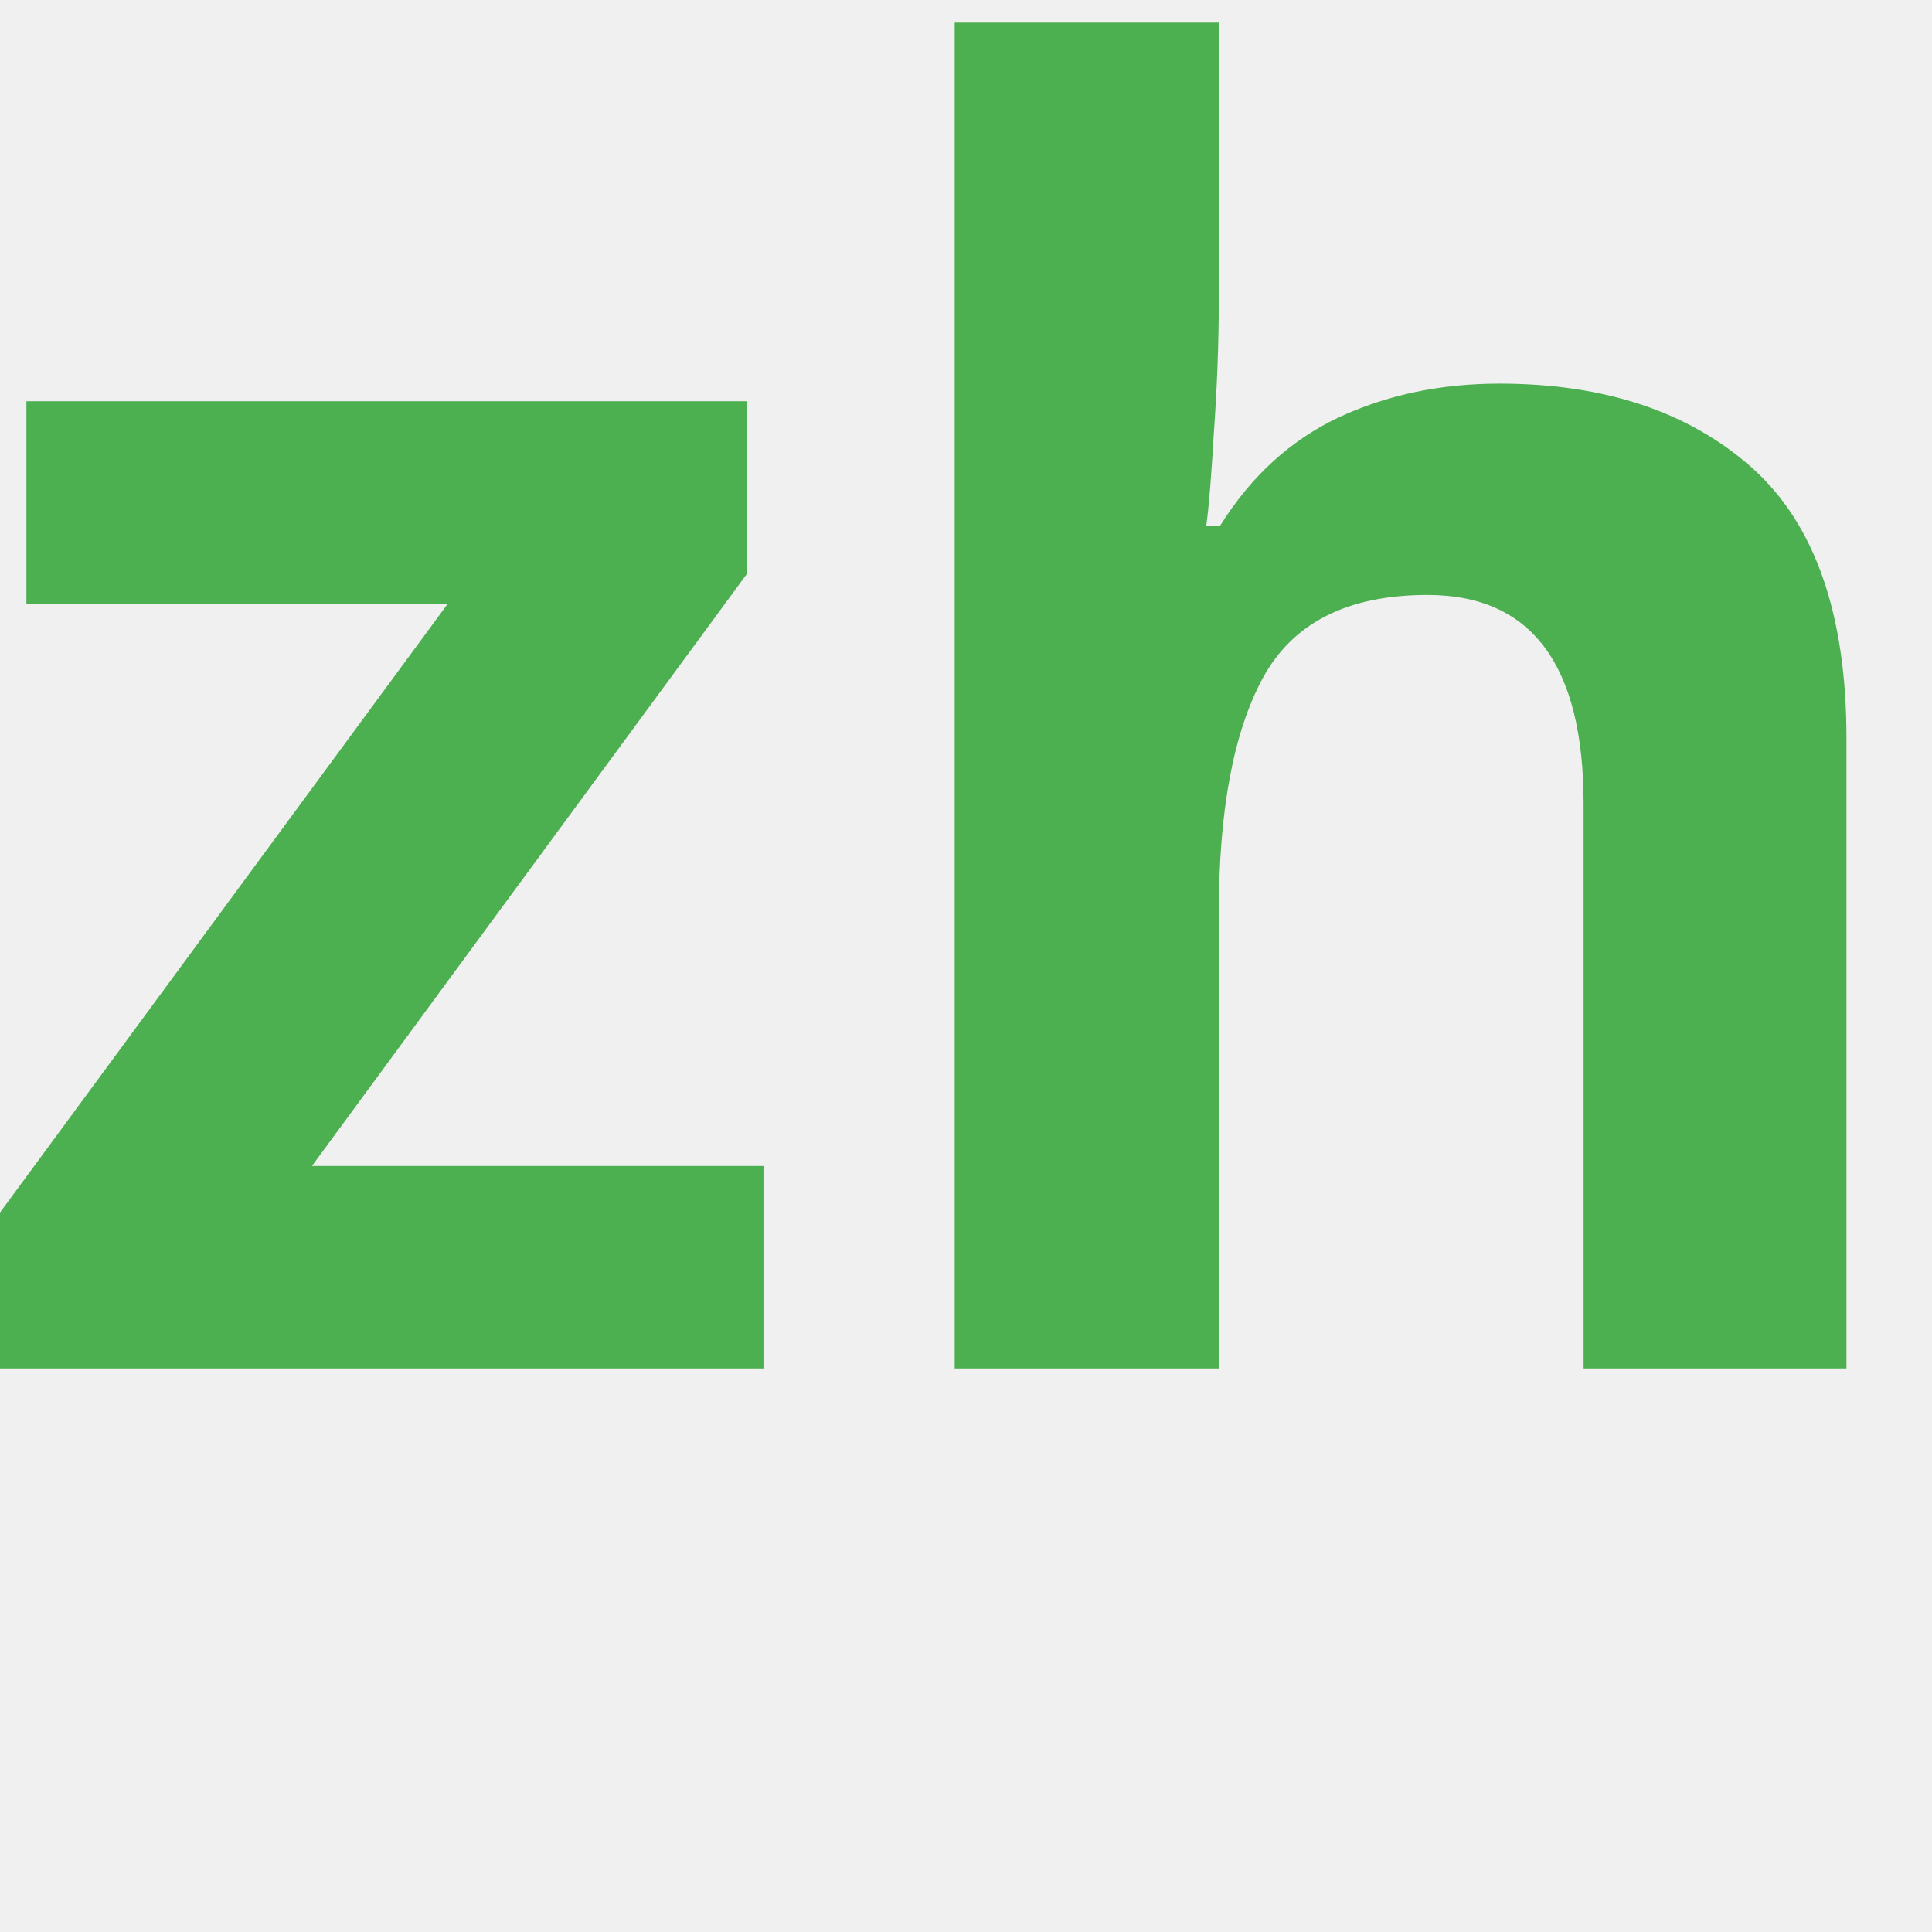
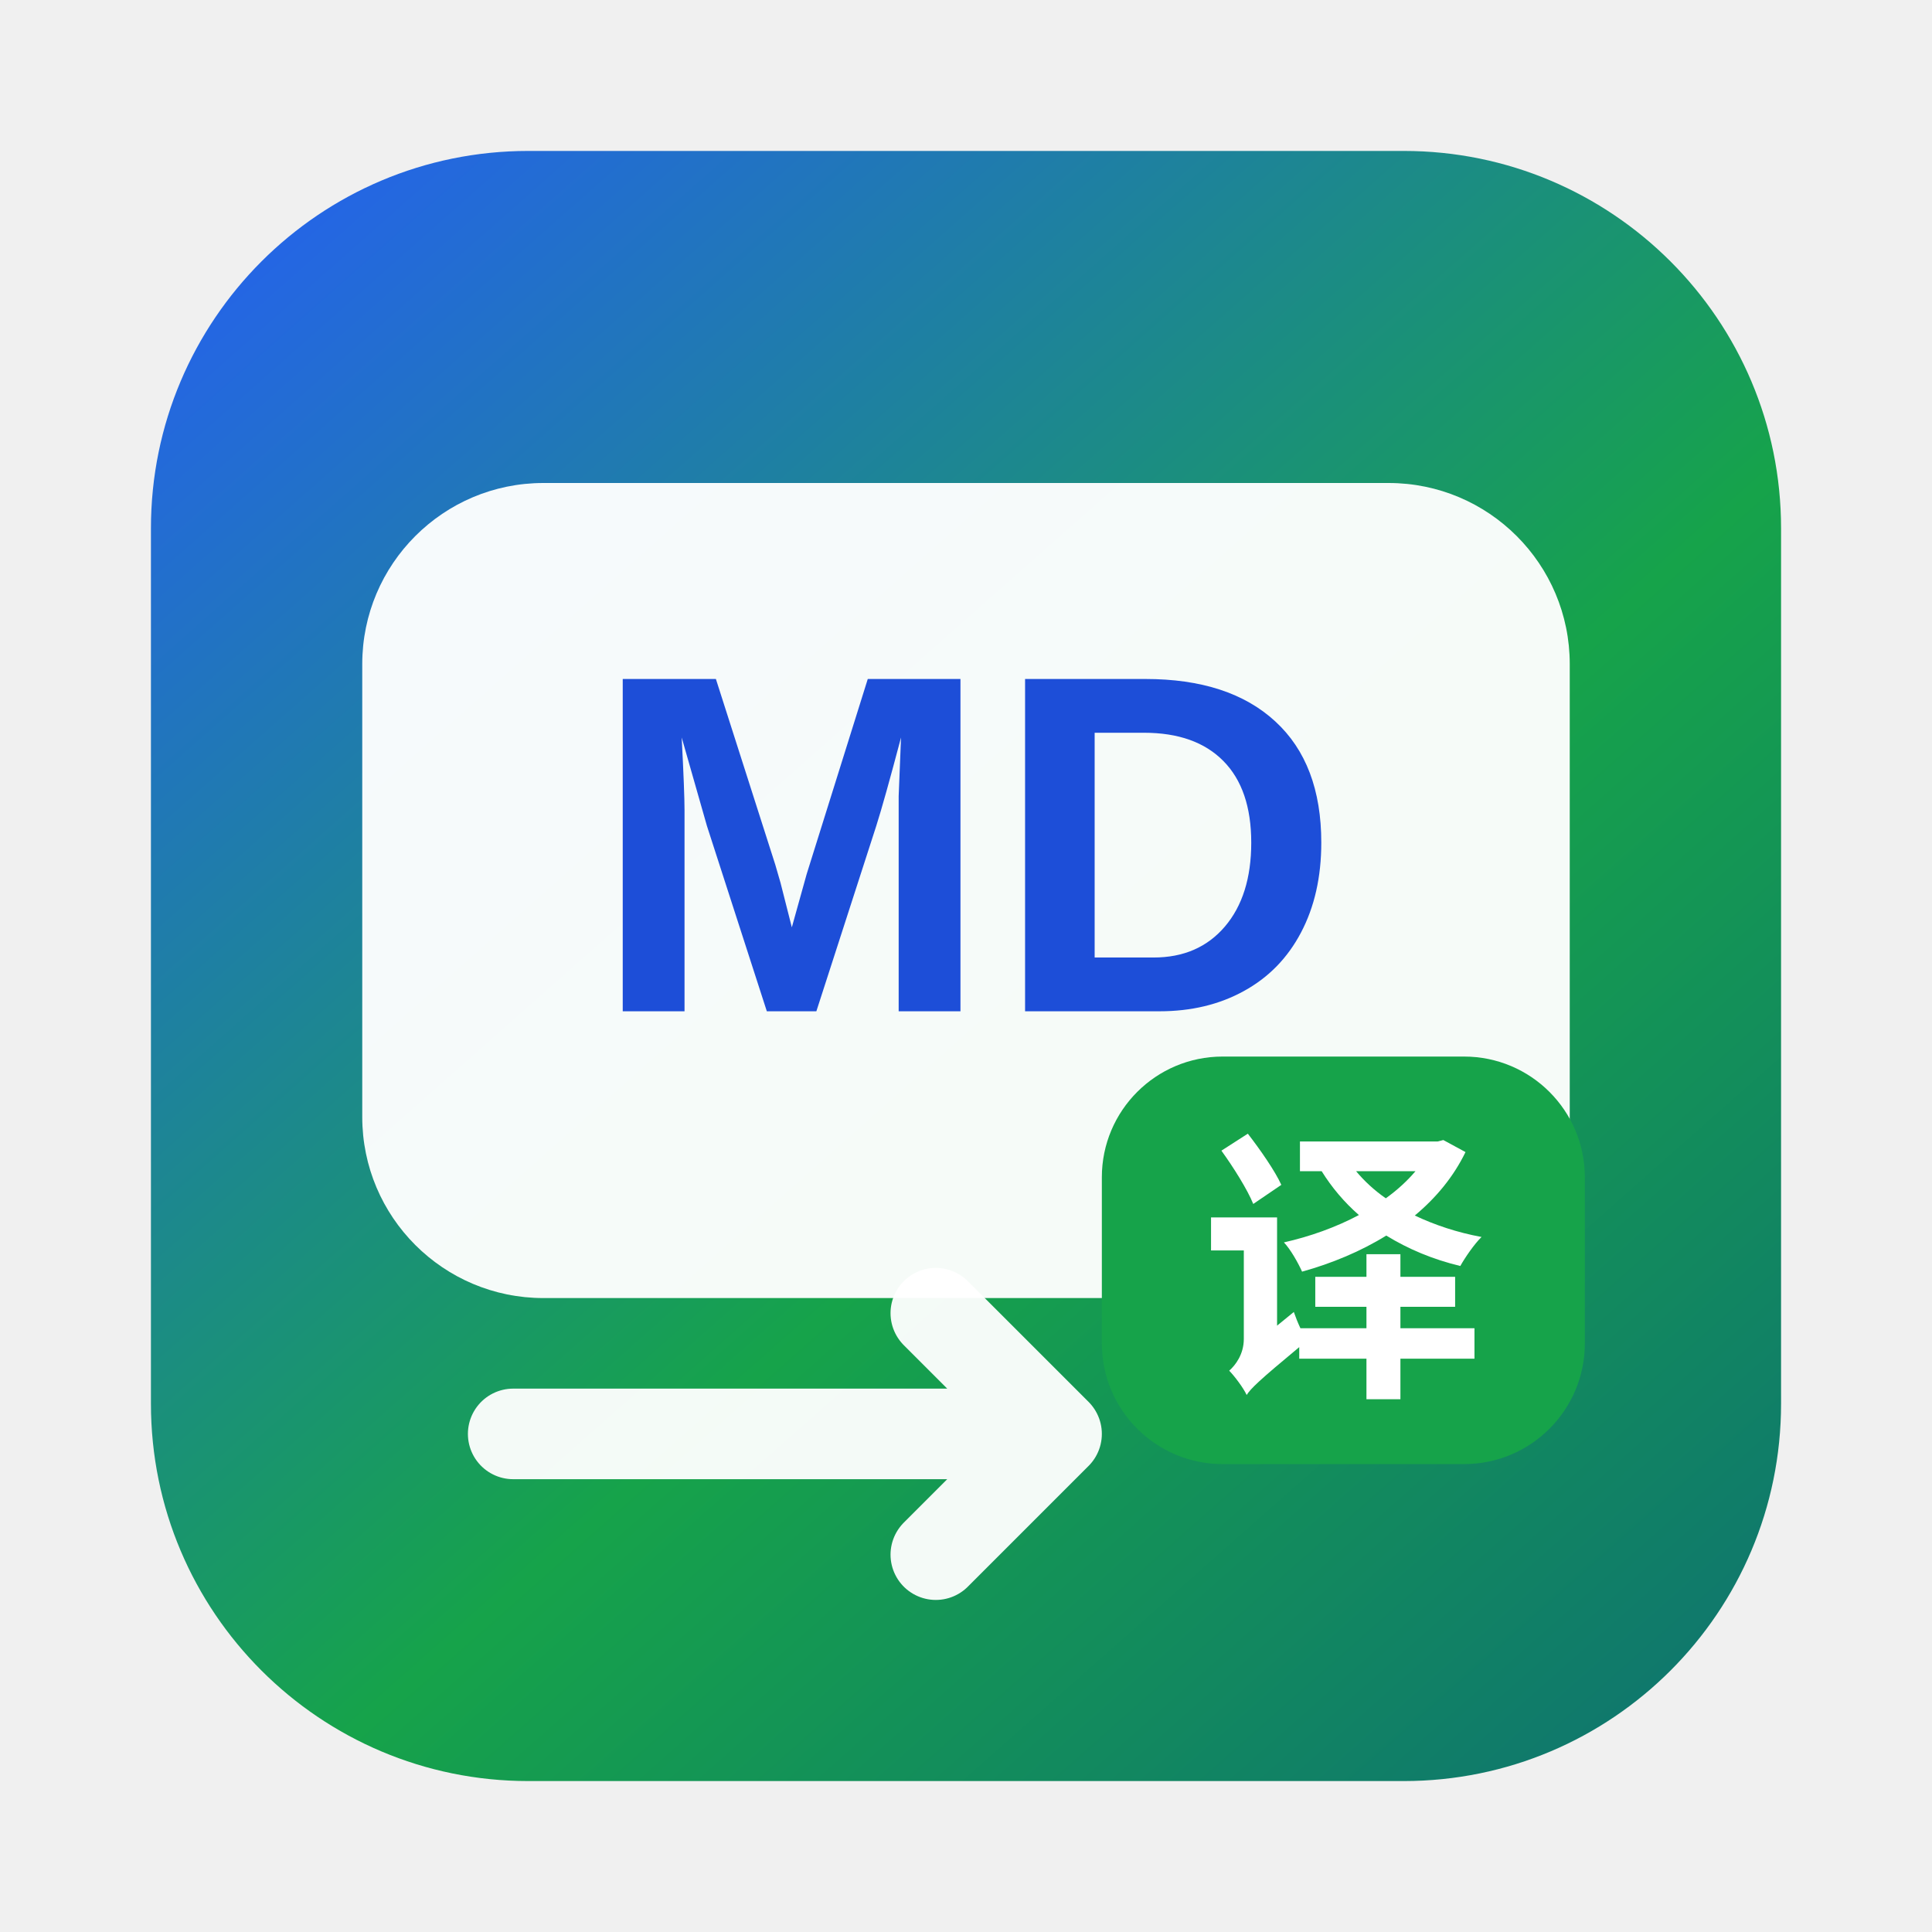
- <svg xmlns="http://www.w3.org/2000/svg" viewBox="0 0 24 24" width="24" height="24">
-   <text x="12" y="17" text-anchor="middle" font-family="Nunito, 'Trebuchet MS', sans-serif" font-size="22" font-weight="900" fill="#4CAF50">zh</text>
+ <svg xmlns="http://www.w3.org/2000/svg" viewBox="0 0 128 128" width="128" height="128">
+   <defs>
+     <linearGradient id="bg" x1="18" y1="12" x2="110" y2="116" gradientUnits="userSpaceOnUse">
+       <stop offset="0" stop-color="#2563eb" />
+       <stop offset="0.58" stop-color="#16a34a" />
+       <stop offset="1" stop-color="#0f766e" />
+     </linearGradient>
+   </defs>
+   <rect x="10" y="10" width="108" height="108" rx="25" fill="url(#bg)" />
+   <rect x="24" y="32" width="80" height="54" rx="12" fill="#ffffff" opacity="0.96" />
+   <text x="64" y="67" text-anchor="middle" font-family="Segoe UI, Arial, sans-serif" font-size="32" font-weight="800" fill="#1d4ed8">MD</text>
+   <path d="M34 95h36m-8-8 8 8-8 8" fill="none" stroke="#ffffff" stroke-width="6" stroke-linecap="round" stroke-linejoin="round" opacity="0.95" />
+   <rect x="73" y="70" width="32" height="27" rx="8" fill="#16a34a" />
+   <text x="89" y="91" text-anchor="middle" font-family="Microsoft YaHei, Segoe UI, sans-serif" font-size="19" font-weight="800" fill="#ffffff">译</text>
</svg>
